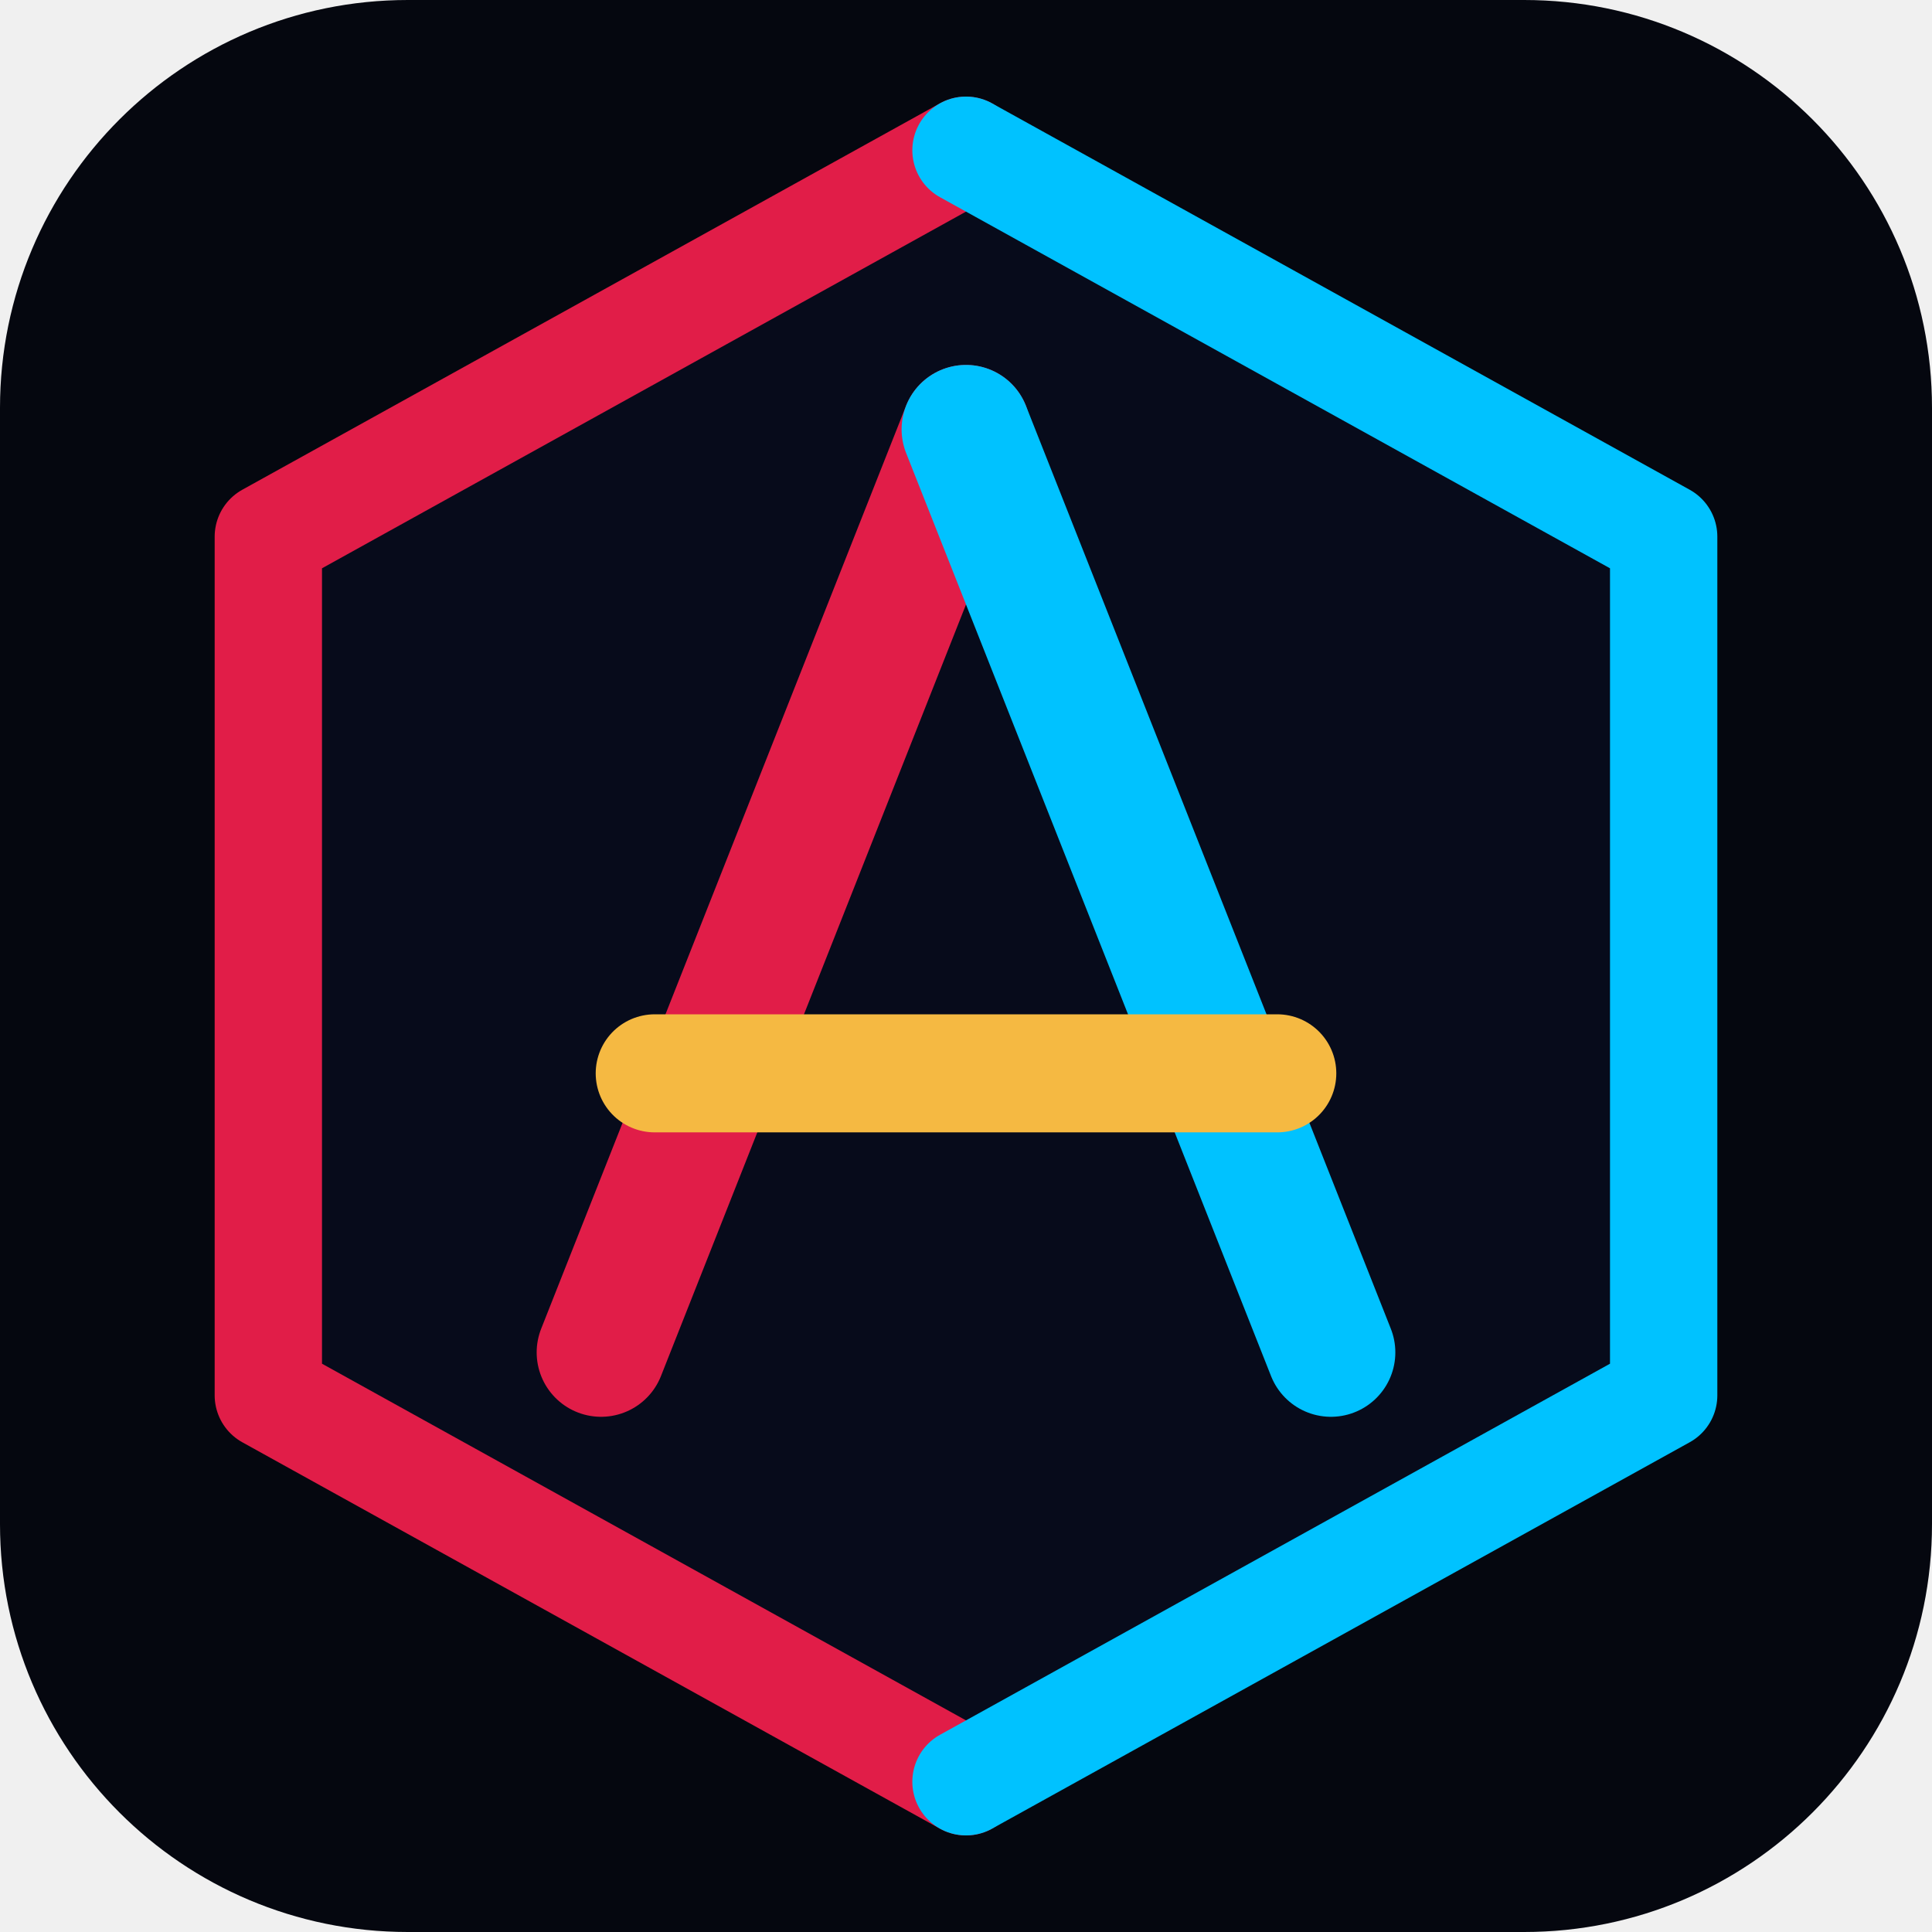
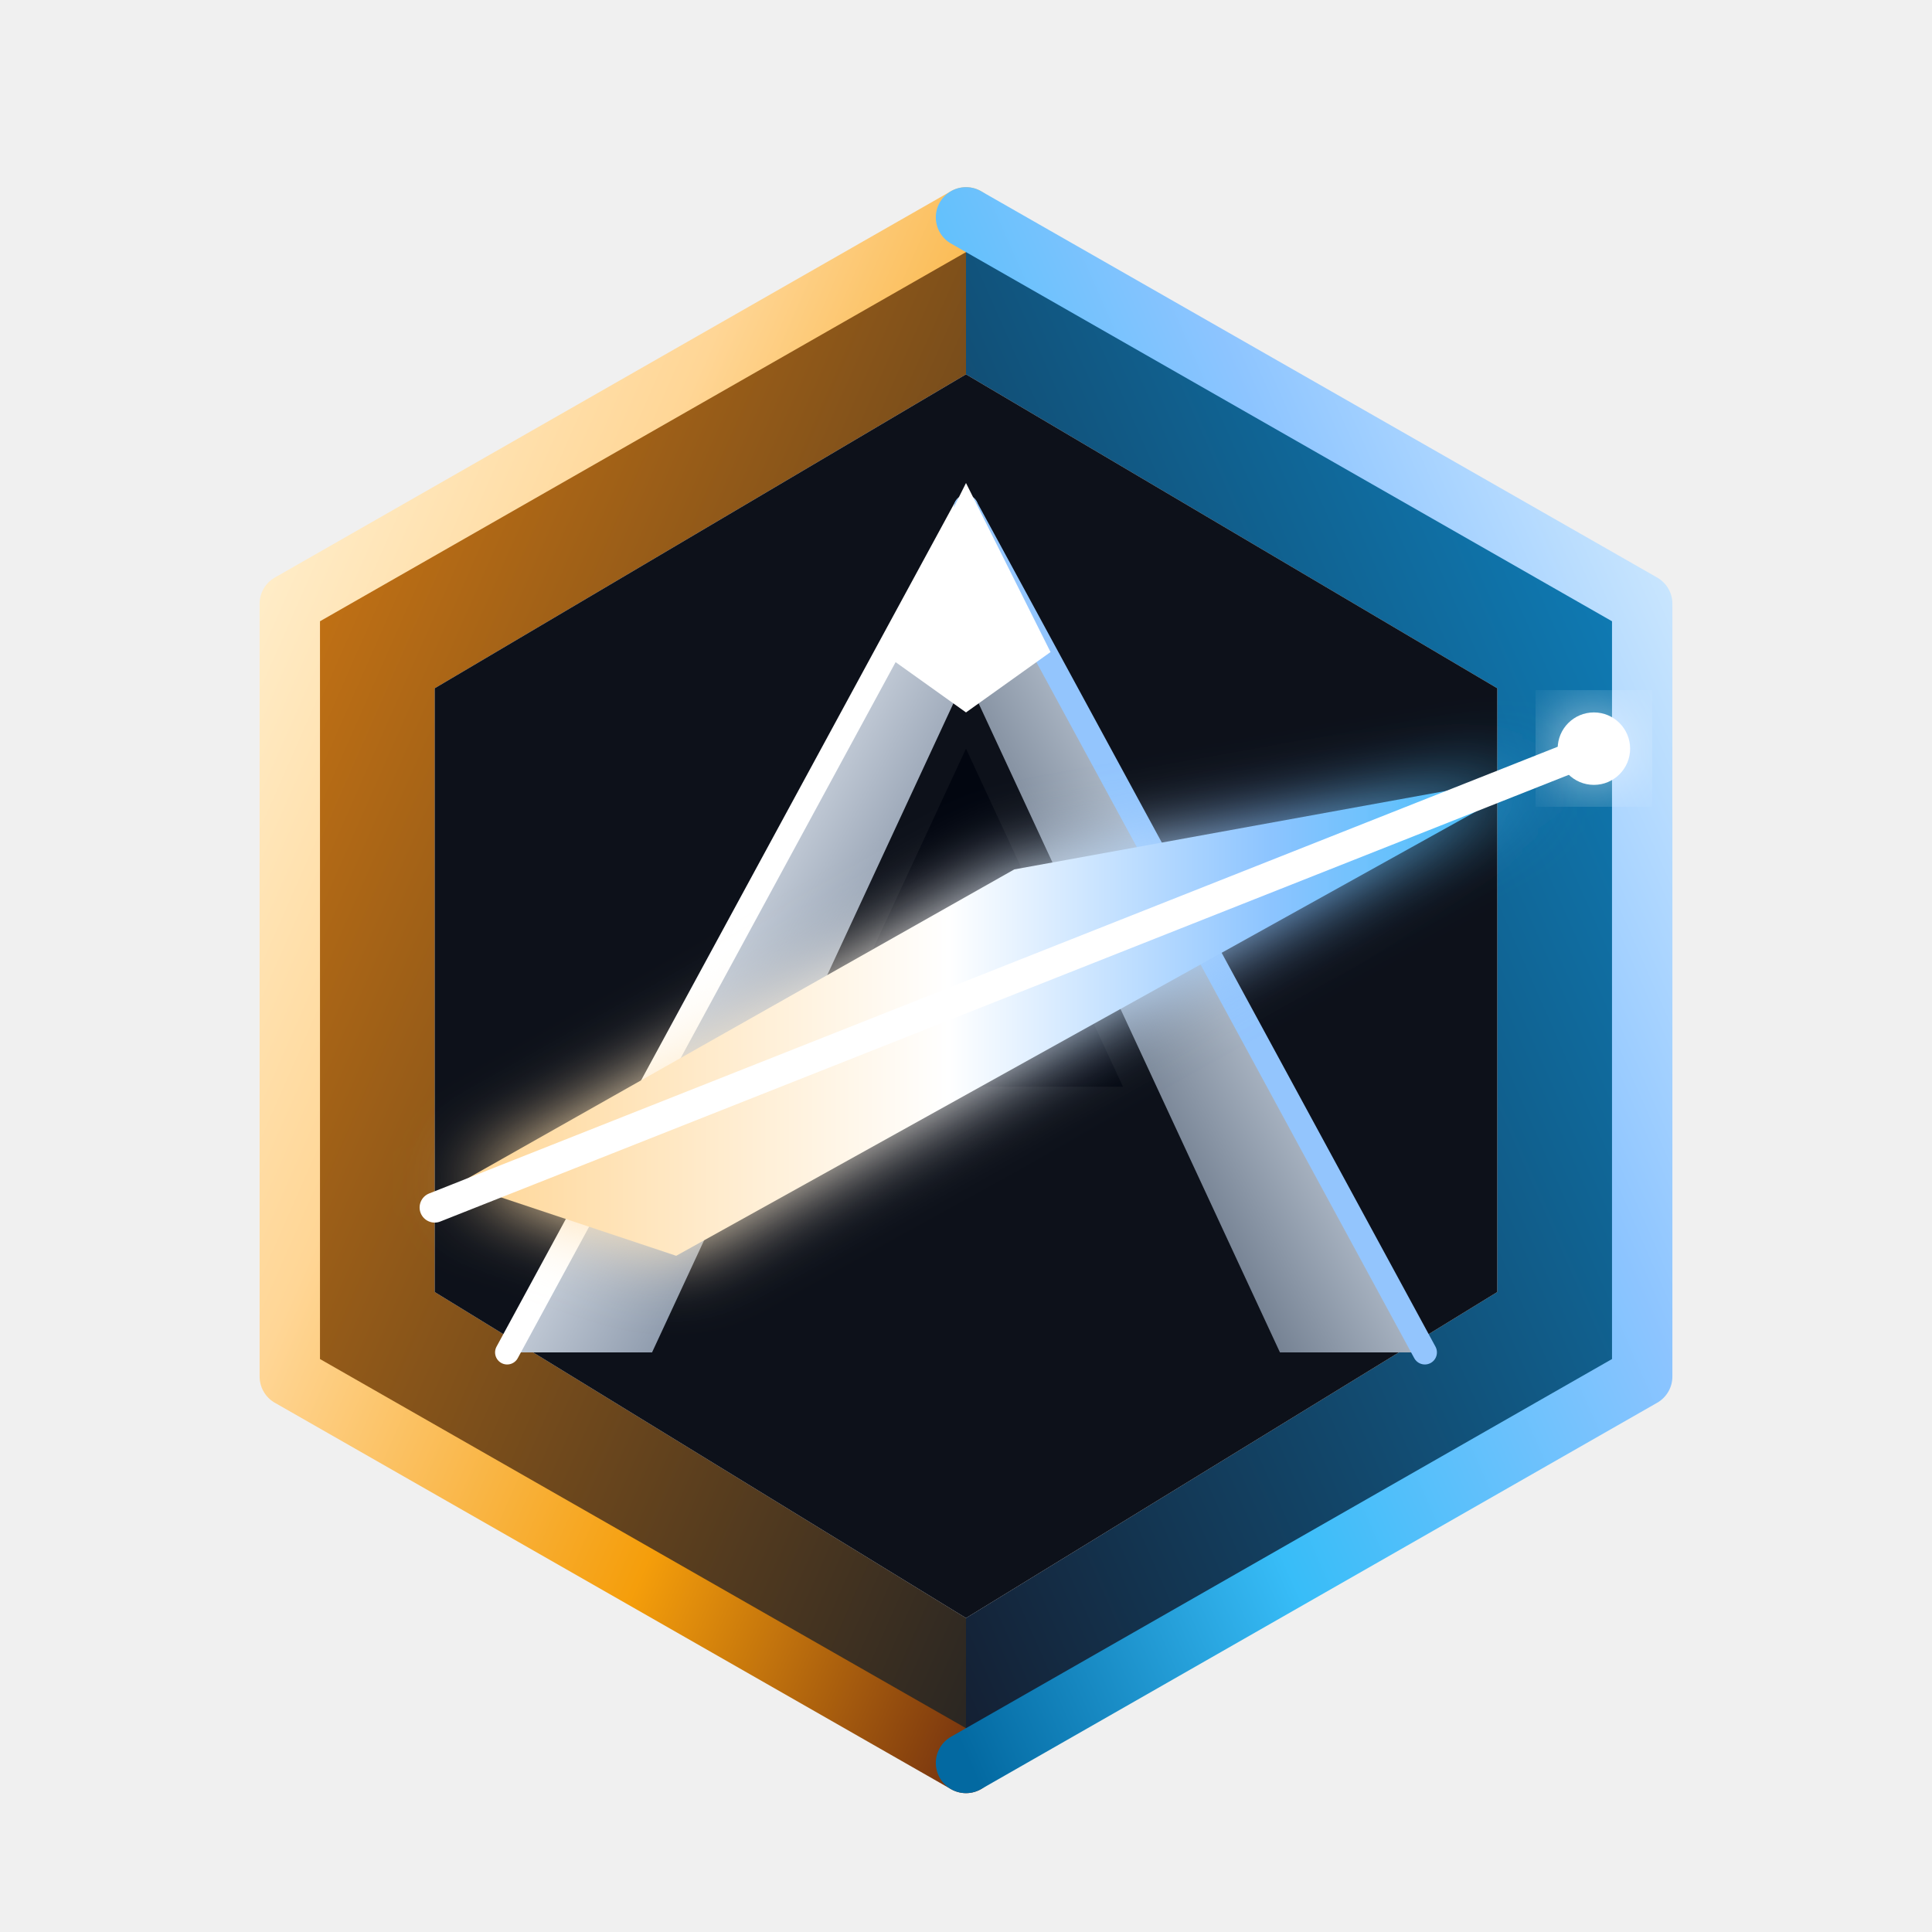
- <svg xmlns="http://www.w3.org/2000/svg" width="180" height="180" viewBox="0 0 180 180" fill="none">
-   <rect width="180" height="180" rx="38" fill="#05070F" />
-   <polygon points="90,14 155,50 155,130 90,166 25,130 25,50" fill="rgba(8,12,28,0.95)" />
-   <path d="M90 14 L25 50 L25 130 L90 166" stroke="#E11D48" stroke-width="10" stroke-linecap="round" stroke-linejoin="round" fill="none" />
-   <path d="M90 14 L155 50 L155 130 L90 166" stroke="#00C2FF" stroke-width="10" stroke-linecap="round" stroke-linejoin="round" fill="none" />
-   <path d="M90 40 L56 126" stroke="#E11D48" stroke-width="12" stroke-linecap="round" />
-   <path d="M90 40 L124 126" stroke="#00C2FF" stroke-width="12" stroke-linecap="round" />
-   <line x1="61" y1="100" x2="119" y2="100" stroke="#F5B942" stroke-width="11" stroke-linecap="round" />
+ <svg xmlns="http://www.w3.org/2000/svg" viewBox="0 0 160 160" width="160" height="160" fill="none">
+   <defs>
+     <filter id="aa-glow-gold" x="-30%" y="-30%" width="160%" height="160%">
+       <feGaussianBlur stdDeviation="3" result="blur" />
+       <feMerge>
+         <feMergeNode in="blur" />
+         <feMergeNode in="SourceGraphic" />
+       </feMerge>
+     </filter>
+     <filter id="aa-glow-cyan" x="-30%" y="-30%" width="160%" height="160%">
+       <feGaussianBlur stdDeviation="3" result="blur" />
+       <feMerge>
+         <feMergeNode in="blur" />
+         <feMergeNode in="SourceGraphic" />
+       </feMerge>
+     </filter>
+     <linearGradient id="aa-gold-rim" x1="0%" y1="0%" x2="100%" y2="100%">
+       <stop offset="0%" stop-color="#fff5db" />
+       <stop offset="35%" stop-color="#ffd696" />
+       <stop offset="70%" stop-color="#f59e0b" />
+       <stop offset="100%" stop-color="#78350f" />
+     </linearGradient>
+     <linearGradient id="aa-gold-wall" x1="0%" y1="0%" x2="100%" y2="100%">
+       <stop offset="0%" stop-color="#d97706" stop-opacity="0.95" />
+       <stop offset="100%" stop-color="#1e1b18" stop-opacity="0.95" />
+     </linearGradient>
+     <linearGradient id="aa-cyan-rim" x1="100%" y1="0%" x2="0%" y2="100%">
+       <stop offset="0%" stop-color="#e0f2fe" />
+       <stop offset="35%" stop-color="#8cc4ff" />
+       <stop offset="70%" stop-color="#38bdf8" />
+       <stop offset="100%" stop-color="#0369a1" />
+     </linearGradient>
+     <linearGradient id="aa-cyan-wall" x1="100%" y1="0%" x2="0%" y2="100%">
+       <stop offset="0%" stop-color="#0284c7" stop-opacity="0.95" />
+       <stop offset="100%" stop-color="#091428" stop-opacity="0.95" />
+     </linearGradient>
+     <linearGradient id="aa-chrome-left" x1="0%" y1="0%" x2="100%" y2="100%">
+       <stop offset="0%" stop-color="#ffffff" />
+       <stop offset="40%" stop-color="#e2e8f0" />
+       <stop offset="80%" stop-color="#64748b" />
+       <stop offset="100%" stop-color="#1e293b" />
+     </linearGradient>
+     <linearGradient id="aa-chrome-right" x1="100%" y1="0%" x2="0%" y2="100%">
+       <stop offset="0%" stop-color="#ffffff" />
+       <stop offset="40%" stop-color="#cbd5e1" />
+       <stop offset="80%" stop-color="#475569" />
+       <stop offset="100%" stop-color="#0f172a" />
+     </linearGradient>
+     <linearGradient id="aa-slash-beam" x1="0%" y1="0%" x2="100%" y2="0%">
+       <stop offset="0%" stop-color="#ffd696" />
+       <stop offset="45%" stop-color="#ffffff" />
+       <stop offset="75%" stop-color="#8cc4ff" />
+       <stop offset="100%" stop-color="#38bdf8" />
+     </linearGradient>
+   </defs>
+   <polygon points="80,18 24,50 24,114 80,146 80,134 36,107 36,57 80,31" fill="url(#aa-gold-wall)" />
+   <path d="M80 18 L24 50 L24 114 L80 146" stroke="url(#aa-gold-rim)" stroke-width="5" stroke-linecap="round" stroke-linejoin="round" />
+   <polygon points="80,18 136,50 136,114 80,146 80,134 124,107 124,57 80,31" fill="url(#aa-cyan-wall)" />
+   <path d="M80 18 L136 50 L136 114 L80 146" stroke="url(#aa-cyan-rim)" stroke-width="5" stroke-linecap="round" stroke-linejoin="round" />
+   <polygon points="80,31 124,57 124,107 80,134 36,107 36,57" fill="#020610" opacity="0.95" />
+   <polygon points="80,42 80,56 54,112 42,112" fill="url(#aa-chrome-left)" />
+   <line x1="80" y1="42" x2="42" y2="112" stroke="#ffffff" stroke-width="2" stroke-linecap="round" />
+   <polygon points="80,42 80,56 106,112 118,112" fill="url(#aa-chrome-right)" />
+   <line x1="80" y1="42" x2="118" y2="112" stroke="#93c5fd" stroke-width="2" stroke-linecap="round" />
+   <polygon points="80,40 73,54 80,59 87,54" fill="#ffffff" />
+   <polygon points="80,62 67,90 93,90" fill="#020610" />
+   <polygon points="38,98 84,72 128,64 92,84 56,104" fill="url(#aa-slash-beam)" filter="url(#aa-glow-cyan)" />
+   <line x1="36" y1="100" x2="132" y2="62" stroke="#ffffff" stroke-width="2.5" stroke-linecap="round" />
+   <circle cx="132" cy="62" r="3" fill="#ffffff" filter="url(#aa-glow-cyan)" />
</svg>
